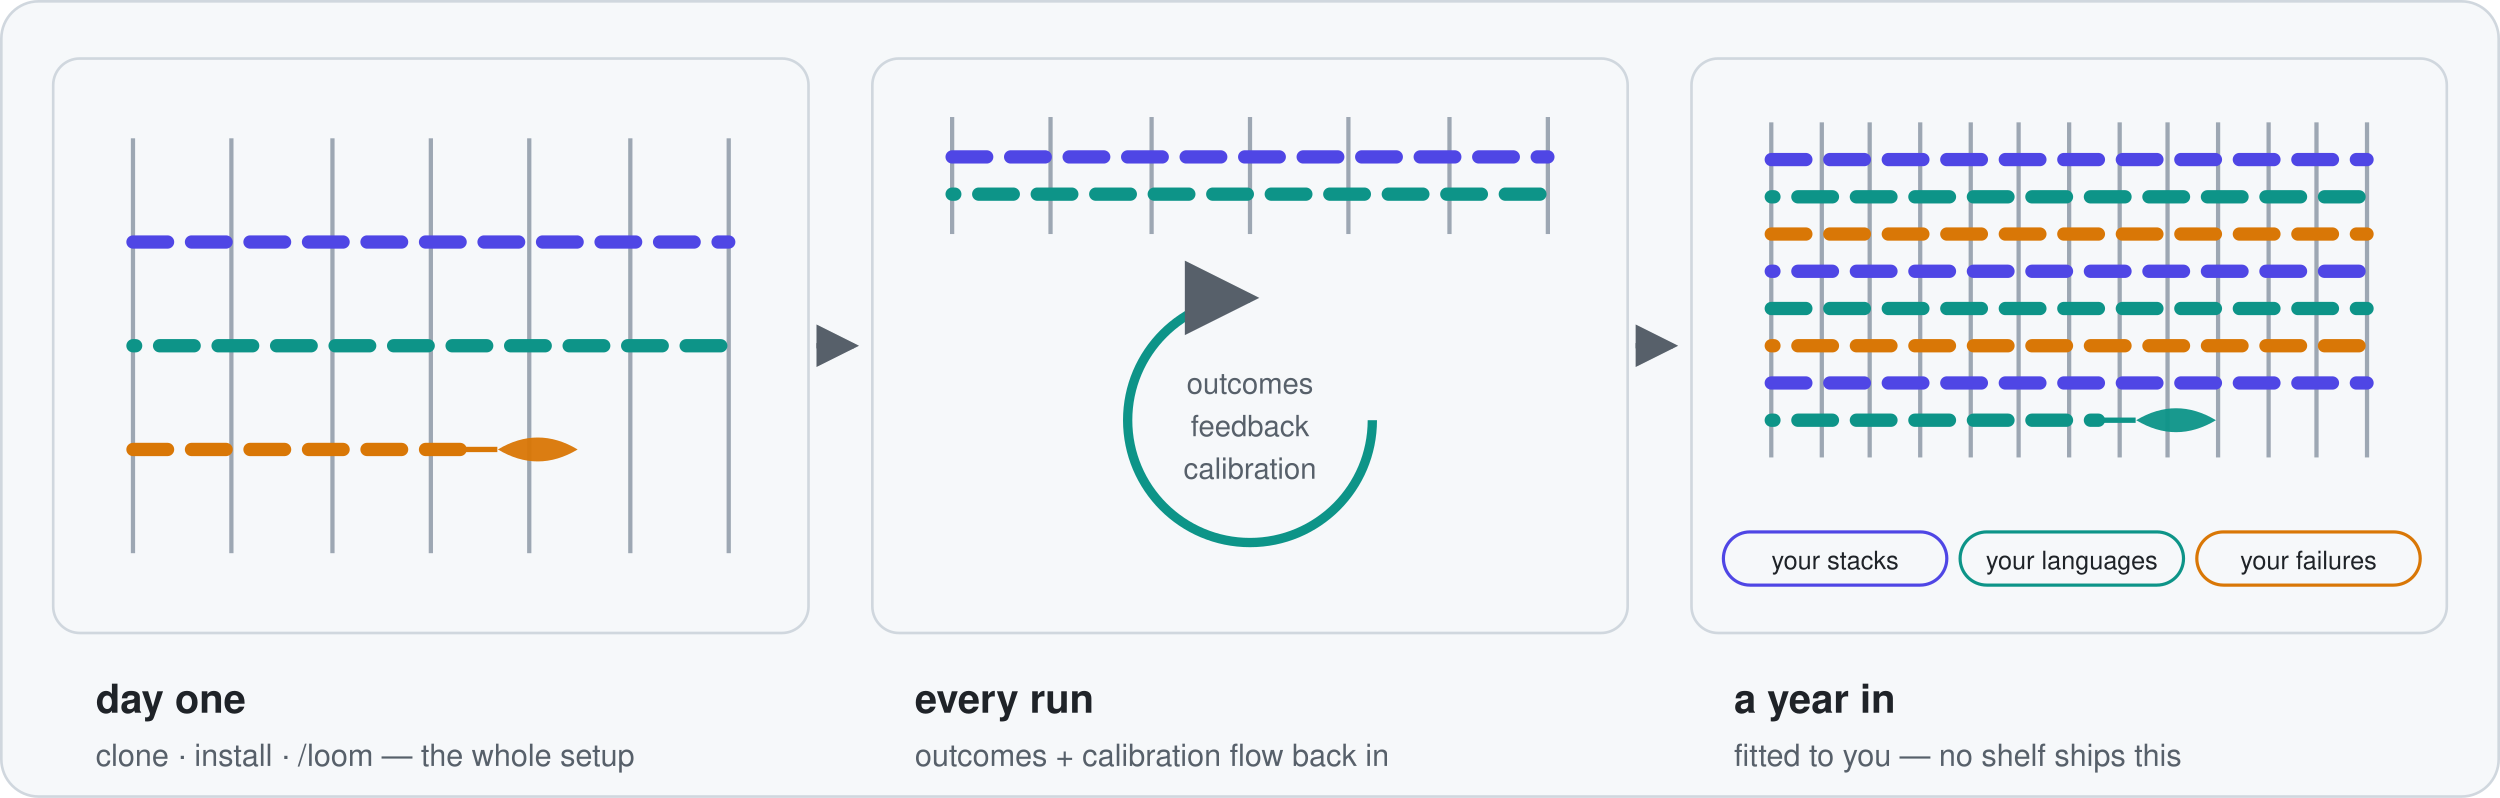
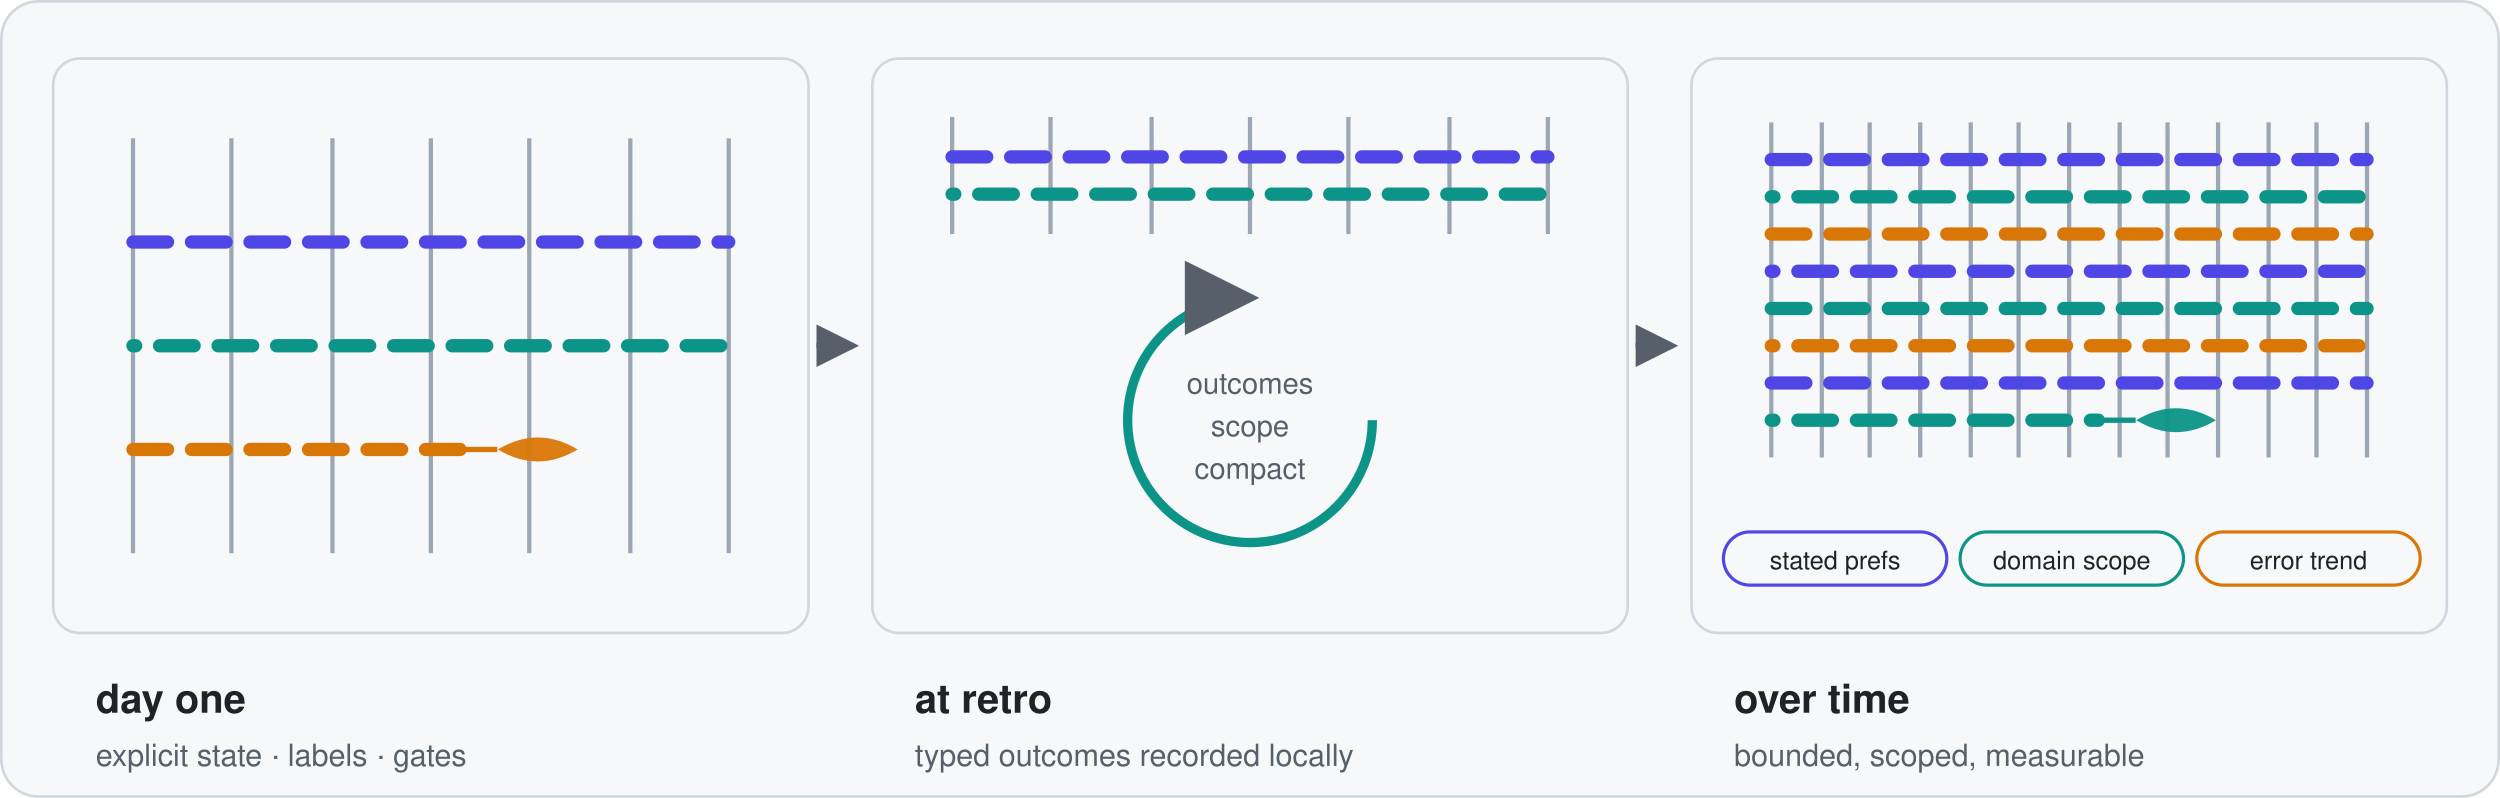
- <svg xmlns="http://www.w3.org/2000/svg" viewBox="0 0 940 300" role="img" aria-label="a Loom compounds: day one, every run, a year in">
+ <svg xmlns="http://www.w3.org/2000/svg" viewBox="0 0 940 300" role="img" aria-label="Loom learning: explicit start, scoped retro, bounded evidence">
  <rect x="0.5" y="0.5" width="939" height="299" rx="14" fill="#f6f8fa" stroke="#d0d7de" />
  <defs>
    <marker id="gr" viewBox="0 0 8 8" refX="7" refY="4" markerWidth="8" markerHeight="8" orient="auto">
      <path d="M0,0 L8,4 L0,8 z" fill="#57606a" />
    </marker>
  </defs>
  <rect x="20" y="22" width="284" height="216" rx="10" fill="#f6f8fa" stroke="#d0d7de" />
  <text x="36" y="268" font-family="-apple-system,Segoe UI,Helvetica,Arial,sans-serif" font-size="15" font-weight="700" fill="#1f2328">day one</text>
-   <text x="36" y="288" font-family="-apple-system,Segoe UI,Helvetica,Arial,sans-serif" font-size="11.5" fill="#57606a">clone · install · /loom — the whole setup</text>
+   <text x="36" y="288" font-family="-apple-system,Segoe UI,Helvetica,Arial,sans-serif" font-size="11.5" fill="#57606a">explicit state · labels · gates</text>
  <line x1="307" y1="130.0" x2="321" y2="130.0" stroke="#57606a" stroke-width="2" marker-end="url(#gr)" />
  <rect x="328" y="22" width="284" height="216" rx="10" fill="#f6f8fa" stroke="#d0d7de" />
-   <text x="344" y="268" font-family="-apple-system,Segoe UI,Helvetica,Arial,sans-serif" font-size="15" font-weight="700" fill="#1f2328">every run</text>
-   <text x="344" y="288" font-family="-apple-system,Segoe UI,Helvetica,Arial,sans-serif" font-size="11.5" fill="#57606a">outcomes + calibration flow back in</text>
+   <text x="344" y="268" font-family="-apple-system,Segoe UI,Helvetica,Arial,sans-serif" font-size="15" font-weight="700" fill="#1f2328">at retro</text>
+   <text x="344" y="288" font-family="-apple-system,Segoe UI,Helvetica,Arial,sans-serif" font-size="11.5" fill="#57606a">typed outcomes recorded locally</text>
  <line x1="615" y1="130.0" x2="629" y2="130.0" stroke="#57606a" stroke-width="2" marker-end="url(#gr)" />
  <rect x="636" y="22" width="284" height="216" rx="10" fill="#f6f8fa" stroke="#d0d7de" />
-   <text x="652" y="268" font-family="-apple-system,Segoe UI,Helvetica,Arial,sans-serif" font-size="15" font-weight="700" fill="#1f2328">a year in</text>
-   <text x="652" y="288" font-family="-apple-system,Segoe UI,Helvetica,Arial,sans-serif" font-size="11.5" fill="#57606a">fitted to you — no shelf ships this</text>
+   <text x="652" y="268" font-family="-apple-system,Segoe UI,Helvetica,Arial,sans-serif" font-size="15" font-weight="700" fill="#1f2328">over time</text>
+   <text x="652" y="288" font-family="-apple-system,Segoe UI,Helvetica,Arial,sans-serif" font-size="11.5" fill="#57606a">bounded, scoped, measurable</text>
  <line x1="50" y1="52" x2="50" y2="208" stroke="#9da7b3" stroke-width="1.6" />
  <line x1="87" y1="52" x2="87" y2="208" stroke="#9da7b3" stroke-width="1.6" />
  <line x1="125" y1="52" x2="125" y2="208" stroke="#9da7b3" stroke-width="1.6" />
  <line x1="162" y1="52" x2="162" y2="208" stroke="#9da7b3" stroke-width="1.6" />
  <line x1="199" y1="52" x2="199" y2="208" stroke="#9da7b3" stroke-width="1.6" />
  <line x1="237" y1="52" x2="237" y2="208" stroke="#9da7b3" stroke-width="1.6" />
  <line x1="274" y1="52" x2="274" y2="208" stroke="#9da7b3" stroke-width="1.6" />
  <line x1="50" y1="91" x2="274" y2="91" stroke="#4f46e5" stroke-width="5" stroke-linecap="round" stroke-dasharray="13 9" stroke-dashoffset="0" />
  <line x1="50" y1="130" x2="274" y2="130" stroke="#0d9488" stroke-width="5" stroke-linecap="round" stroke-dasharray="13 9" stroke-dashoffset="12" />
  <line x1="50" y1="169" x2="173" y2="169" stroke="#d97706" stroke-width="5" stroke-linecap="round" stroke-dasharray="13 9" stroke-dashoffset="0" />
  <line x1="173" y1="169" x2="187" y2="169" stroke="#d97706" stroke-width="2" />
  <path d="M187.2 169.0 q15 -9 30 0 q-15 9 -30 0 z" fill="#d97706" opacity="0.95" />
  <line x1="358" y1="44" x2="358" y2="88" stroke="#9da7b3" stroke-width="1.6" />
  <line x1="395" y1="44" x2="395" y2="88" stroke="#9da7b3" stroke-width="1.6" />
  <line x1="433" y1="44" x2="433" y2="88" stroke="#9da7b3" stroke-width="1.6" />
  <line x1="470" y1="44" x2="470" y2="88" stroke="#9da7b3" stroke-width="1.6" />
  <line x1="507" y1="44" x2="507" y2="88" stroke="#9da7b3" stroke-width="1.6" />
  <line x1="545" y1="44" x2="545" y2="88" stroke="#9da7b3" stroke-width="1.6" />
  <line x1="582" y1="44" x2="582" y2="88" stroke="#9da7b3" stroke-width="1.6" />
  <line x1="358" y1="59" x2="582" y2="59" stroke="#4f46e5" stroke-width="5" stroke-linecap="round" stroke-dasharray="13 9" stroke-dashoffset="0" />
  <line x1="358" y1="73" x2="582" y2="73" stroke="#0d9488" stroke-width="5" stroke-linecap="round" stroke-dasharray="13 9" stroke-dashoffset="12" />
  <path d="M 516.0 158 A 46 46 0 1 1 470.0 112" fill="none" stroke="#0d9488" stroke-width="3.5" marker-end="url(#gr)" />
  <text x="470.0" y="148" font-family="-apple-system,Segoe UI,Helvetica,Arial,sans-serif" font-size="11" text-anchor="middle" fill="#57606a">outcomes</text>
-   <text x="470.0" y="164" font-family="-apple-system,Segoe UI,Helvetica,Arial,sans-serif" font-size="11" text-anchor="middle" fill="#57606a">feedback</text>
-   <text x="470.0" y="180" font-family="-apple-system,Segoe UI,Helvetica,Arial,sans-serif" font-size="11" text-anchor="middle" fill="#57606a">calibration</text>
+   <text x="470.0" y="164" font-family="-apple-system,Segoe UI,Helvetica,Arial,sans-serif" font-size="11" text-anchor="middle" fill="#57606a">scope</text>
+   <text x="470.0" y="180" font-family="-apple-system,Segoe UI,Helvetica,Arial,sans-serif" font-size="11" text-anchor="middle" fill="#57606a">compact</text>
  <line x1="666" y1="46" x2="666" y2="172" stroke="#9da7b3" stroke-width="1.6" />
  <line x1="685" y1="46" x2="685" y2="172" stroke="#9da7b3" stroke-width="1.6" />
  <line x1="703" y1="46" x2="703" y2="172" stroke="#9da7b3" stroke-width="1.6" />
  <line x1="722" y1="46" x2="722" y2="172" stroke="#9da7b3" stroke-width="1.6" />
  <line x1="741" y1="46" x2="741" y2="172" stroke="#9da7b3" stroke-width="1.6" />
  <line x1="759" y1="46" x2="759" y2="172" stroke="#9da7b3" stroke-width="1.6" />
  <line x1="778" y1="46" x2="778" y2="172" stroke="#9da7b3" stroke-width="1.6" />
  <line x1="797" y1="46" x2="797" y2="172" stroke="#9da7b3" stroke-width="1.6" />
  <line x1="815" y1="46" x2="815" y2="172" stroke="#9da7b3" stroke-width="1.6" />
  <line x1="834" y1="46" x2="834" y2="172" stroke="#9da7b3" stroke-width="1.6" />
  <line x1="853" y1="46" x2="853" y2="172" stroke="#9da7b3" stroke-width="1.6" />
  <line x1="871" y1="46" x2="871" y2="172" stroke="#9da7b3" stroke-width="1.6" />
  <line x1="890" y1="46" x2="890" y2="172" stroke="#9da7b3" stroke-width="1.6" />
  <line x1="666" y1="60" x2="890" y2="60" stroke="#4f46e5" stroke-width="5" stroke-linecap="round" stroke-dasharray="13 9" stroke-dashoffset="0" />
  <line x1="666" y1="74" x2="890" y2="74" stroke="#0d9488" stroke-width="5" stroke-linecap="round" stroke-dasharray="13 9" stroke-dashoffset="12" />
  <line x1="666" y1="88" x2="890" y2="88" stroke="#d97706" stroke-width="5" stroke-linecap="round" stroke-dasharray="13 9" stroke-dashoffset="0" />
  <line x1="666" y1="102" x2="890" y2="102" stroke="#4f46e5" stroke-width="5" stroke-linecap="round" stroke-dasharray="13 9" stroke-dashoffset="12" />
  <line x1="666" y1="116" x2="890" y2="116" stroke="#0d9488" stroke-width="5" stroke-linecap="round" stroke-dasharray="13 9" stroke-dashoffset="0" />
  <line x1="666" y1="130" x2="890" y2="130" stroke="#d97706" stroke-width="5" stroke-linecap="round" stroke-dasharray="13 9" stroke-dashoffset="12" />
  <line x1="666" y1="144" x2="890" y2="144" stroke="#4f46e5" stroke-width="5" stroke-linecap="round" stroke-dasharray="13 9" stroke-dashoffset="0" />
  <line x1="666" y1="158" x2="789" y2="158" stroke="#0d9488" stroke-width="5" stroke-linecap="round" stroke-dasharray="13 9" stroke-dashoffset="12" />
  <line x1="789" y1="158" x2="803" y2="158" stroke="#0d9488" stroke-width="2" />
  <path d="M803.2 158.0 q15 -9 30 0 q-15 9 -30 0 z" fill="#0d9488" opacity="0.95" />
  <rect x="648" y="200" width="84" height="20" rx="10" fill="#f6f8fa" stroke="#4f46e5" stroke-width="1.2" />
-   <text x="690" y="214" font-family="-apple-system,Segoe UI,Helvetica,Arial,sans-serif" font-size="9.5" text-anchor="middle" fill="#1f2328">your stacks</text>
+   <text x="690" y="214" font-family="-apple-system,Segoe UI,Helvetica,Arial,sans-serif" font-size="9.5" text-anchor="middle" fill="#1f2328">stated prefs</text>
  <rect x="737" y="200" width="84" height="20" rx="10" fill="#f6f8fa" stroke="#0d9488" stroke-width="1.2" />
-   <text x="779" y="214" font-family="-apple-system,Segoe UI,Helvetica,Arial,sans-serif" font-size="9.5" text-anchor="middle" fill="#1f2328">your languages</text>
+   <text x="779" y="214" font-family="-apple-system,Segoe UI,Helvetica,Arial,sans-serif" font-size="9.5" text-anchor="middle" fill="#1f2328">domain scope</text>
  <rect x="826" y="200" width="84" height="20" rx="10" fill="#f6f8fa" stroke="#d97706" stroke-width="1.2" />
-   <text x="868" y="214" font-family="-apple-system,Segoe UI,Helvetica,Arial,sans-serif" font-size="9.5" text-anchor="middle" fill="#1f2328">your failures</text>
+   <text x="868" y="214" font-family="-apple-system,Segoe UI,Helvetica,Arial,sans-serif" font-size="9.5" text-anchor="middle" fill="#1f2328">error trend</text>
</svg>
